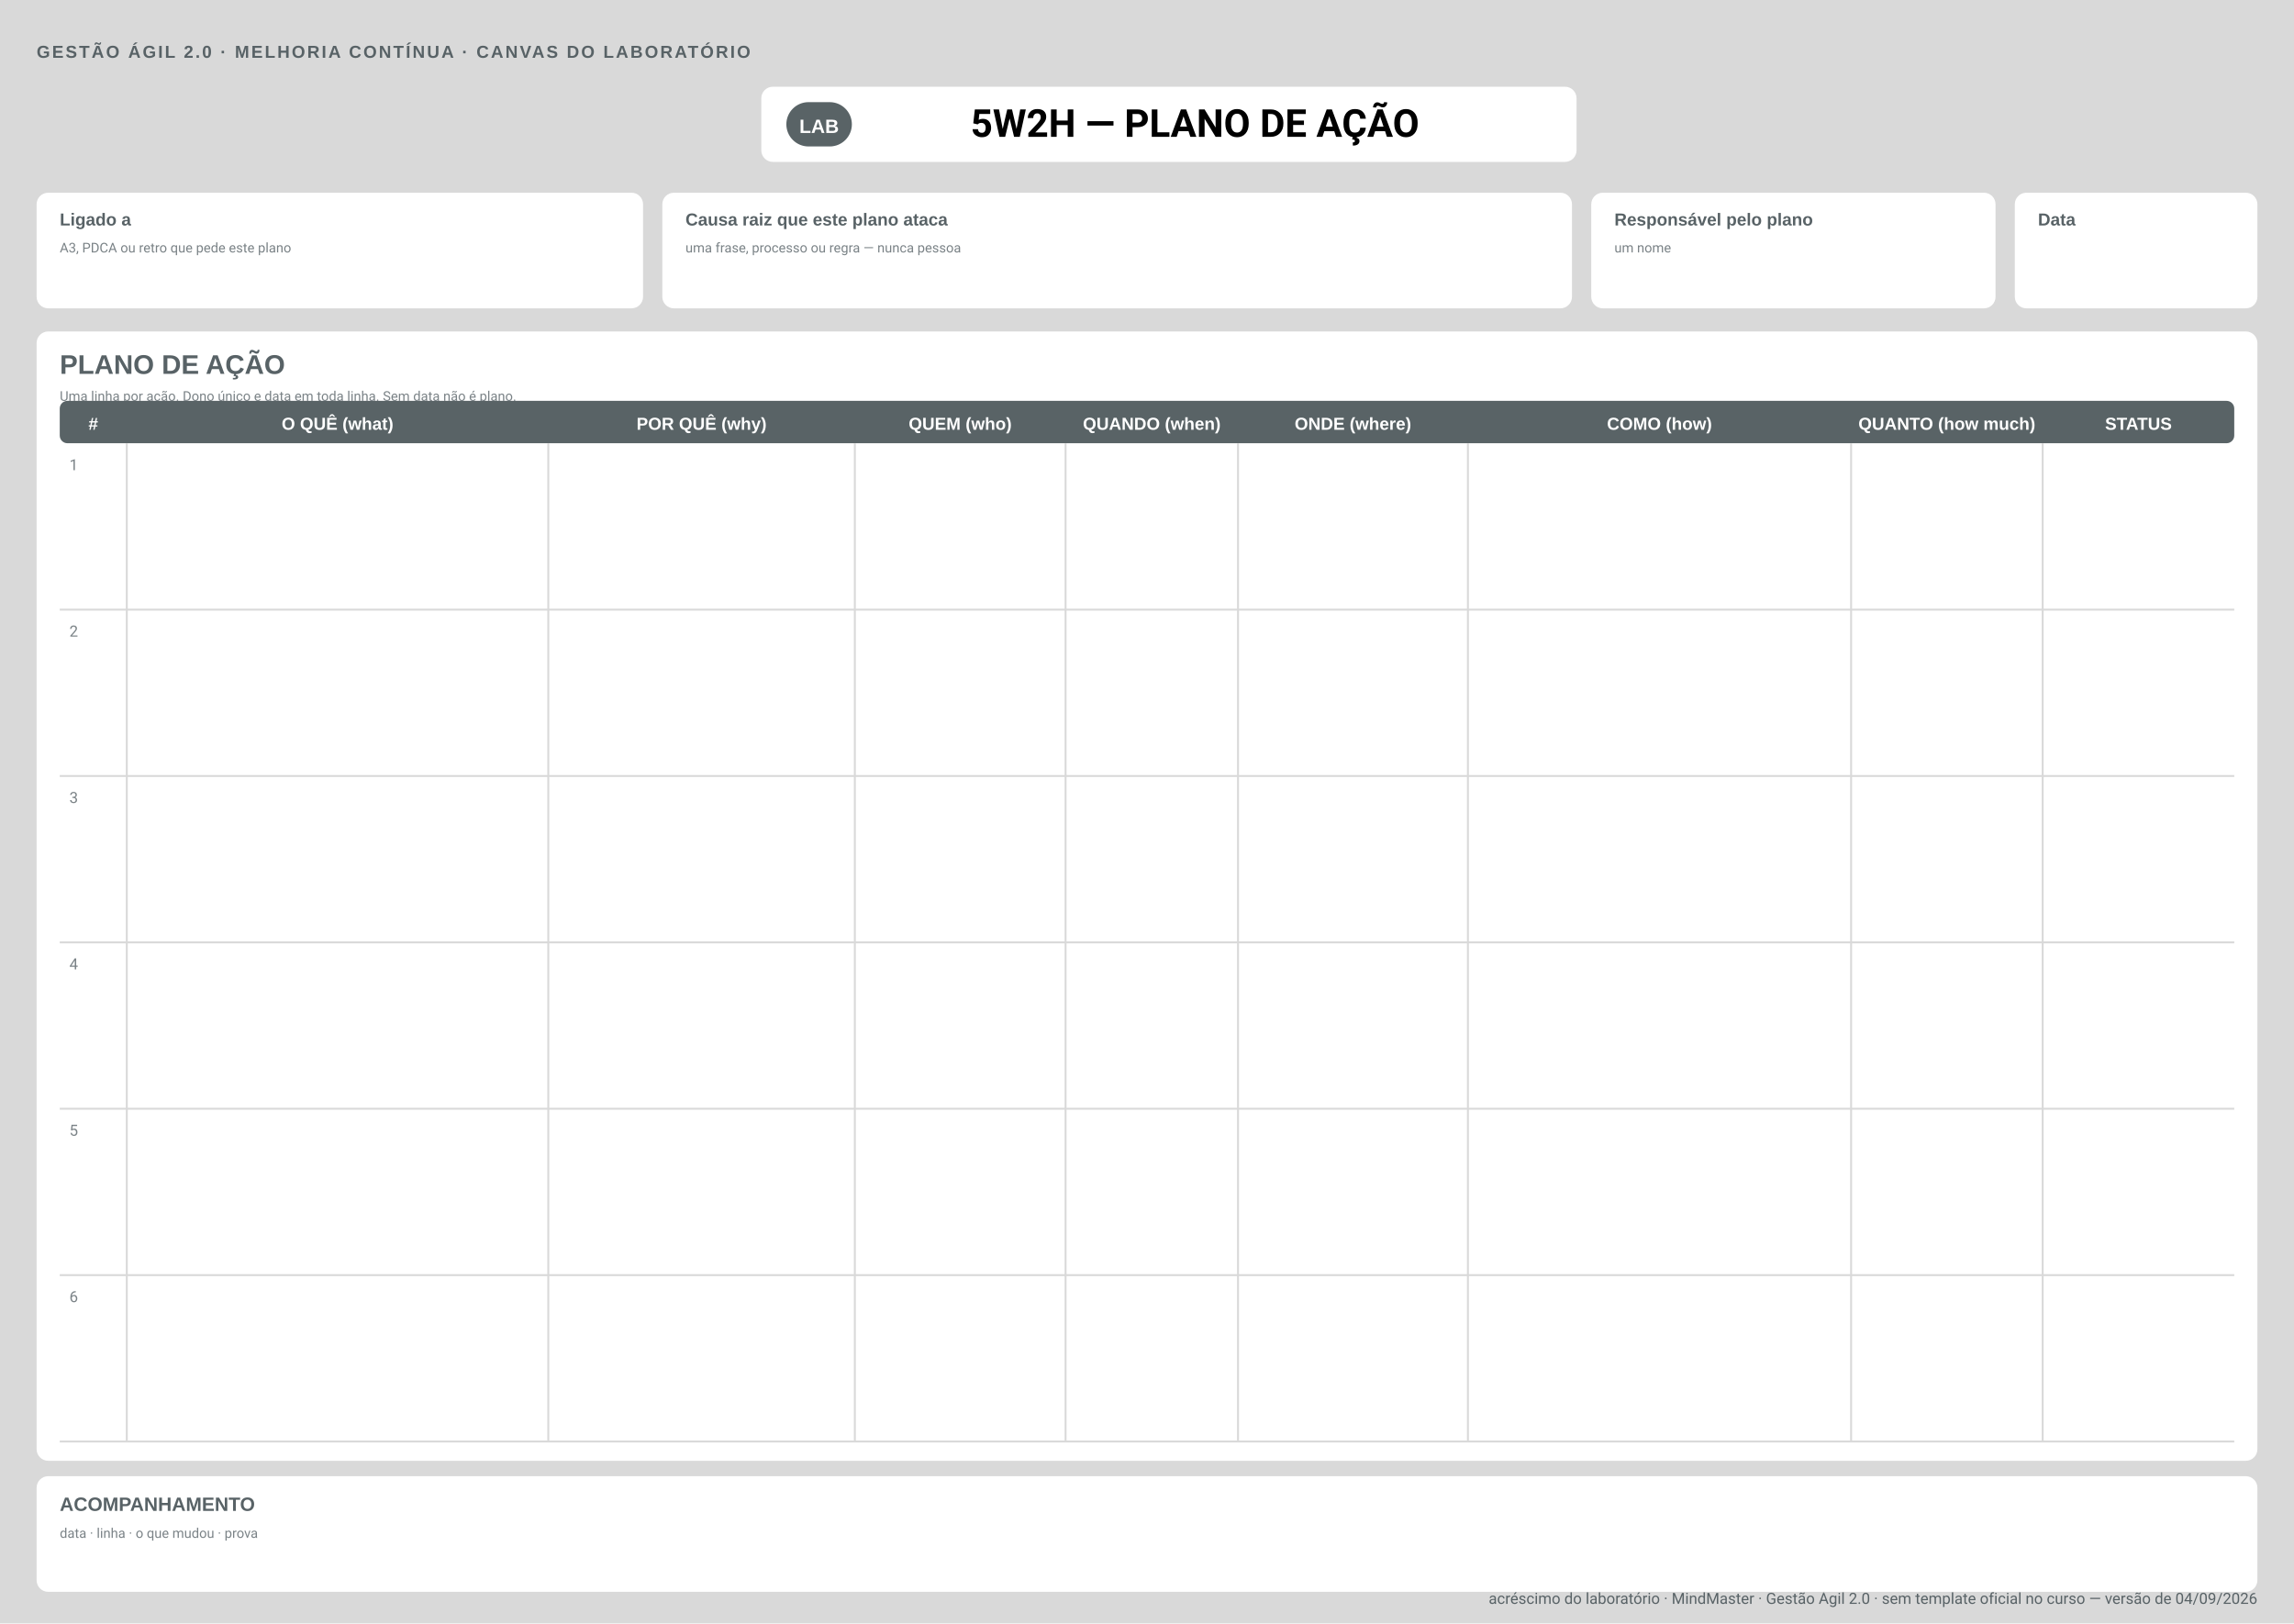
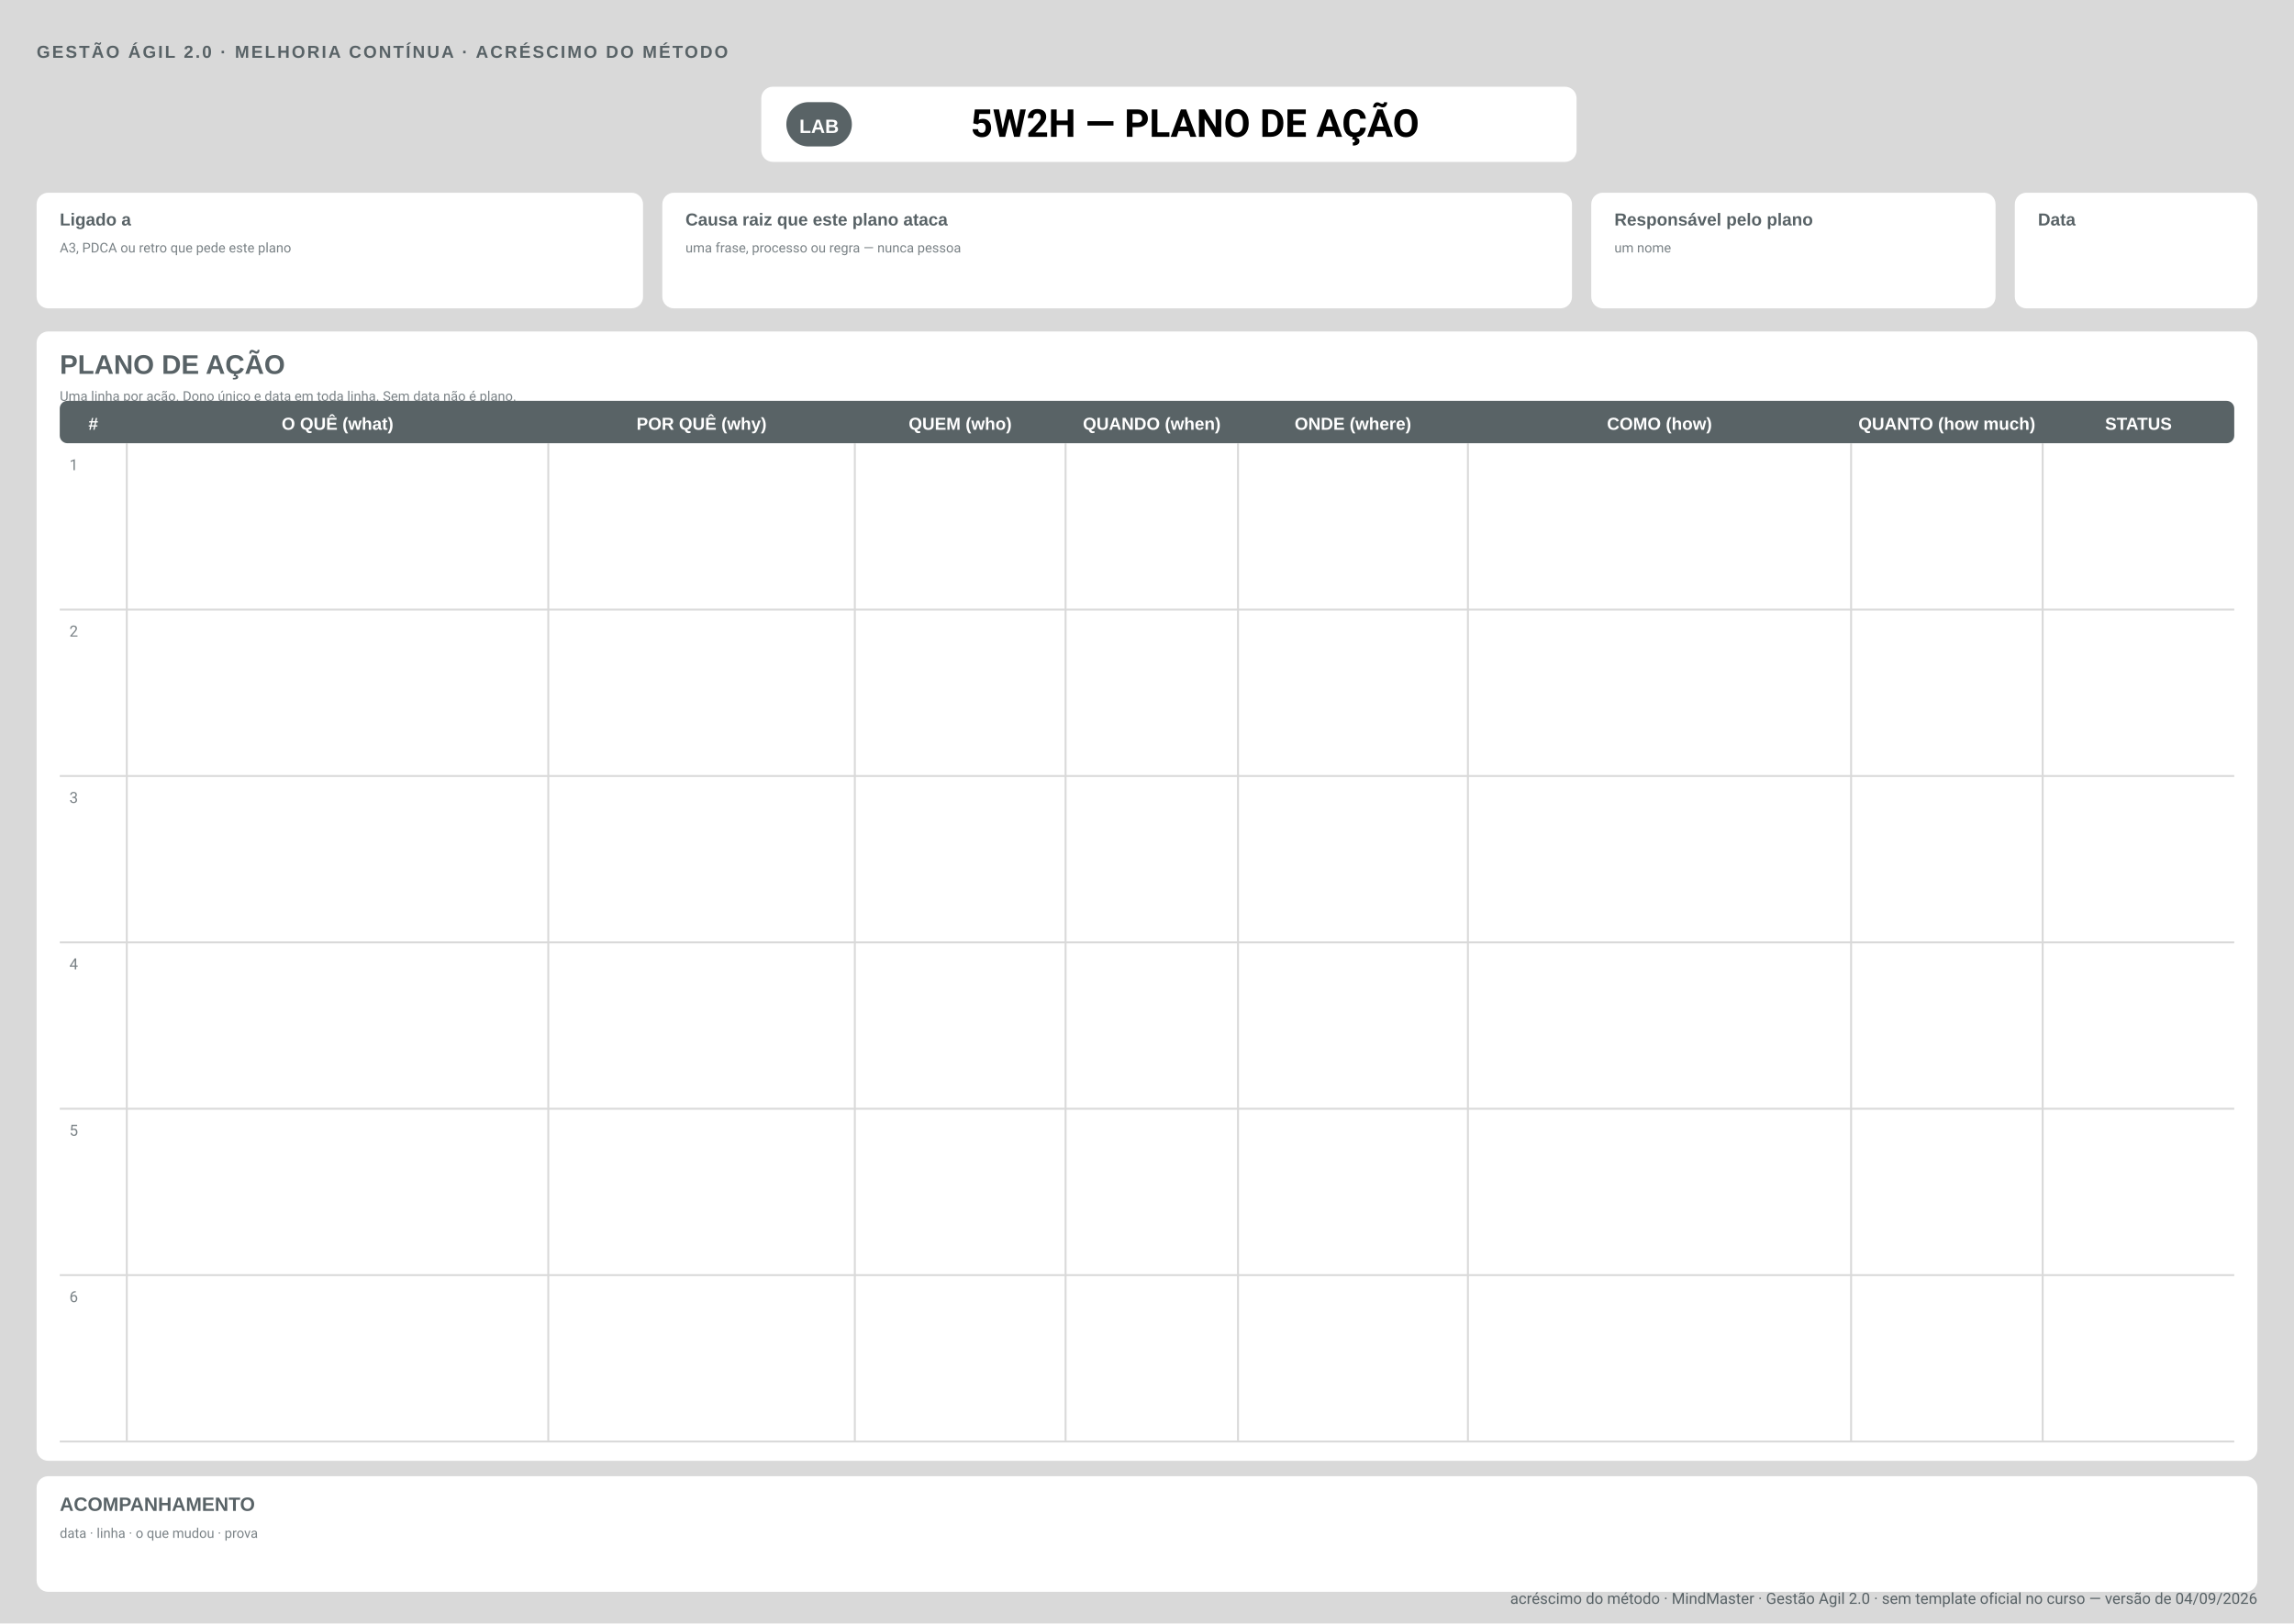
<svg xmlns="http://www.w3.org/2000/svg" width="1190.25pt" height="842.25pt" viewBox="0 0 1190.25 842.25">
  <rect x="0" y="0" width="1190.25" height="842.25" fill="#D9D9D9" />
  <rect x="395" y="45" width="423" height="39" rx="6" fill="#FFFFFF" />
  <rect x="408" y="53" width="34" height="23" rx="11.5" fill="#596366" />
  <text x="425" y="69" text-anchor="middle" font-family="Montserrat, Arial, Helvetica, sans-serif" font-weight="700" font-size="10" fill="#FFFFFF">LAB</text>
  <text x="620" y="71" text-anchor="middle" font-family="Roboto, Arial, Helvetica, sans-serif" font-weight="700" font-size="20" fill="#000000">5W2H — PLANO DE AÇÃO</text>
-   <text x="19" y="30" font-family="Montserrat, Arial, Helvetica, sans-serif" font-weight="700" font-size="9" fill="#586266" letter-spacing="1">GESTÃO ÁGIL 2.0 · MELHORIA CONTÍNUA · CANVAS DO LABORATÓRIO</text>
-   <text x="1171.25" y="832.25" text-anchor="end" font-family="Roboto, Arial, Helvetica, sans-serif" font-size="8" fill="#586266">acréscimo do laboratório · MindMaster · Gestão Ágil 2.0 · sem template oficial no curso — versão de 04/09/2026</text>
+   <text x="19" y="30" font-family="Montserrat, Arial, Helvetica, sans-serif" font-weight="700" font-size="9" fill="#586266" letter-spacing="1">GESTÃO ÁGIL 2.0 · MELHORIA CONTÍNUA · ACRÉSCIMO DO MÉTODO</text>
+   <text x="1171.25" y="832.25" text-anchor="end" font-family="Roboto, Arial, Helvetica, sans-serif" font-size="8" fill="#586266">acréscimo do método · MindMaster · Gestão Ágil 2.0 · sem template oficial no curso — versão de 04/09/2026</text>
  <rect x="19" y="100" width="314.65" height="60" rx="6" fill="#FFFFFF" />
  <text x="31" y="117" text-anchor="start" font-family="Montserrat, Arial, Helvetica, sans-serif" font-weight="700" font-size="9" fill="#586266">Ligado a</text>
  <text x="31" y="131" text-anchor="start" font-family="Roboto, Arial, Helvetica, sans-serif" font-weight="400" font-size="7" fill="#7A8286">A3, PDCA ou retro que pede este plano</text>
  <rect x="343.65" y="100" width="471.974" height="60" rx="6" fill="#FFFFFF" />
  <text x="355.65" y="117" text-anchor="start" font-family="Montserrat, Arial, Helvetica, sans-serif" font-weight="700" font-size="9" fill="#586266">Causa raiz que este plano ataca</text>
  <text x="355.65" y="131" text-anchor="start" font-family="Roboto, Arial, Helvetica, sans-serif" font-weight="400" font-size="7" fill="#7A8286">uma frase, processo ou regra — nunca pessoa</text>
  <rect x="825.624" y="100" width="209.766" height="60" rx="6" fill="#FFFFFF" />
  <text x="837.624" y="117" text-anchor="start" font-family="Montserrat, Arial, Helvetica, sans-serif" font-weight="700" font-size="9" fill="#586266">Responsável pelo plano</text>
  <text x="837.624" y="131" text-anchor="start" font-family="Roboto, Arial, Helvetica, sans-serif" font-weight="400" font-size="7" fill="#7A8286">um nome</text>
  <rect x="1045.39" y="100" width="125.86" height="60" rx="6" fill="#FFFFFF" />
  <text x="1057.39" y="117" text-anchor="start" font-family="Montserrat, Arial, Helvetica, sans-serif" font-weight="700" font-size="9" fill="#586266">Data</text>
  <rect x="19" y="172" width="1152.25" height="586" rx="6" fill="#FFFFFF" />
  <text x="31" y="194" text-anchor="start" font-family="Montserrat, Arial, Helvetica, sans-serif" font-weight="700" font-size="14" fill="#586266">PLANO DE AÇÃO</text>
  <text x="31" y="208" text-anchor="start" font-family="Roboto, Arial, Helvetica, sans-serif" font-weight="400" font-size="7" fill="#7A8286">Uma linha por ação. Dono único e data em toda linha. Sem data não é plano.</text>
  <rect x="31" y="208" width="1128.25" height="22" rx="4" fill="#596366" />
  <text x="48.396" y="223" text-anchor="middle" font-family="Montserrat, Arial, Helvetica, sans-serif" font-weight="700" font-size="9" fill="#FFFFFF">#</text>
  <text x="175.138" y="223" text-anchor="middle" font-family="Montserrat, Arial, Helvetica, sans-serif" font-weight="700" font-size="9" fill="#FFFFFF">O QUÊ (what)</text>
  <text x="364.008" y="223" text-anchor="middle" font-family="Montserrat, Arial, Helvetica, sans-serif" font-weight="700" font-size="9" fill="#FFFFFF">POR QUÊ (why)</text>
  <text x="498.205" y="223" text-anchor="middle" font-family="Montserrat, Arial, Helvetica, sans-serif" font-weight="700" font-size="9" fill="#FFFFFF">QUEM (who)</text>
  <text x="597.61" y="223" text-anchor="middle" font-family="Montserrat, Arial, Helvetica, sans-serif" font-weight="700" font-size="9" fill="#FFFFFF">QUANDO (when)</text>
  <text x="701.986" y="223" text-anchor="middle" font-family="Montserrat, Arial, Helvetica, sans-serif" font-weight="700" font-size="9" fill="#FFFFFF">ONDE (where)</text>
  <text x="861.034" y="223" text-anchor="middle" font-family="Montserrat, Arial, Helvetica, sans-serif" font-weight="700" font-size="9" fill="#FFFFFF">COMO (how)</text>
  <text x="1010.142" y="223" text-anchor="middle" font-family="Montserrat, Arial, Helvetica, sans-serif" font-weight="700" font-size="9" fill="#FFFFFF">QUANTO (how much)</text>
  <text x="1109.547" y="223" text-anchor="middle" font-family="Montserrat, Arial, Helvetica, sans-serif" font-weight="700" font-size="9" fill="#FFFFFF">STATUS</text>
  <line x1="31" y1="316.333" x2="1159.25" y2="316.333" stroke="#D9D9D9" stroke-width="1" />
  <text x="36" y="244.0" text-anchor="start" font-family="Roboto, Arial, Helvetica, sans-serif" font-weight="400" font-size="8" fill="#7A8286">1</text>
  <line x1="65.792" y1="230.0" x2="65.792" y2="316.333" stroke="#D9D9D9" stroke-width="1" />
  <line x1="284.483" y1="230.0" x2="284.483" y2="316.333" stroke="#D9D9D9" stroke-width="1" />
  <line x1="443.532" y1="230.0" x2="443.532" y2="316.333" stroke="#D9D9D9" stroke-width="1" />
  <line x1="552.878" y1="230.0" x2="552.878" y2="316.333" stroke="#D9D9D9" stroke-width="1" />
  <line x1="642.343" y1="230.0" x2="642.343" y2="316.333" stroke="#D9D9D9" stroke-width="1" />
  <line x1="761.629" y1="230.0" x2="761.629" y2="316.333" stroke="#D9D9D9" stroke-width="1" />
  <line x1="960.439" y1="230.0" x2="960.439" y2="316.333" stroke="#D9D9D9" stroke-width="1" />
  <line x1="1059.845" y1="230.0" x2="1059.845" y2="316.333" stroke="#D9D9D9" stroke-width="1" />
  <line x1="31" y1="402.667" x2="1159.25" y2="402.667" stroke="#D9D9D9" stroke-width="1" />
  <text x="36" y="330.333" text-anchor="start" font-family="Roboto, Arial, Helvetica, sans-serif" font-weight="400" font-size="8" fill="#7A8286">2</text>
  <line x1="65.792" y1="316.333" x2="65.792" y2="402.667" stroke="#D9D9D9" stroke-width="1" />
  <line x1="284.483" y1="316.333" x2="284.483" y2="402.667" stroke="#D9D9D9" stroke-width="1" />
  <line x1="443.532" y1="316.333" x2="443.532" y2="402.667" stroke="#D9D9D9" stroke-width="1" />
  <line x1="552.878" y1="316.333" x2="552.878" y2="402.667" stroke="#D9D9D9" stroke-width="1" />
  <line x1="642.343" y1="316.333" x2="642.343" y2="402.667" stroke="#D9D9D9" stroke-width="1" />
  <line x1="761.629" y1="316.333" x2="761.629" y2="402.667" stroke="#D9D9D9" stroke-width="1" />
  <line x1="960.439" y1="316.333" x2="960.439" y2="402.667" stroke="#D9D9D9" stroke-width="1" />
  <line x1="1059.845" y1="316.333" x2="1059.845" y2="402.667" stroke="#D9D9D9" stroke-width="1" />
  <line x1="31" y1="489" x2="1159.25" y2="489" stroke="#D9D9D9" stroke-width="1" />
  <text x="36" y="416.667" text-anchor="start" font-family="Roboto, Arial, Helvetica, sans-serif" font-weight="400" font-size="8" fill="#7A8286">3</text>
  <line x1="65.792" y1="402.667" x2="65.792" y2="489" stroke="#D9D9D9" stroke-width="1" />
  <line x1="284.483" y1="402.667" x2="284.483" y2="489" stroke="#D9D9D9" stroke-width="1" />
  <line x1="443.532" y1="402.667" x2="443.532" y2="489" stroke="#D9D9D9" stroke-width="1" />
  <line x1="552.878" y1="402.667" x2="552.878" y2="489" stroke="#D9D9D9" stroke-width="1" />
  <line x1="642.343" y1="402.667" x2="642.343" y2="489" stroke="#D9D9D9" stroke-width="1" />
  <line x1="761.629" y1="402.667" x2="761.629" y2="489" stroke="#D9D9D9" stroke-width="1" />
  <line x1="960.439" y1="402.667" x2="960.439" y2="489" stroke="#D9D9D9" stroke-width="1" />
  <line x1="1059.845" y1="402.667" x2="1059.845" y2="489" stroke="#D9D9D9" stroke-width="1" />
  <line x1="31" y1="575.333" x2="1159.25" y2="575.333" stroke="#D9D9D9" stroke-width="1" />
  <text x="36" y="503.0" text-anchor="start" font-family="Roboto, Arial, Helvetica, sans-serif" font-weight="400" font-size="8" fill="#7A8286">4</text>
  <line x1="65.792" y1="489.0" x2="65.792" y2="575.333" stroke="#D9D9D9" stroke-width="1" />
  <line x1="284.483" y1="489.0" x2="284.483" y2="575.333" stroke="#D9D9D9" stroke-width="1" />
  <line x1="443.532" y1="489.0" x2="443.532" y2="575.333" stroke="#D9D9D9" stroke-width="1" />
  <line x1="552.878" y1="489.0" x2="552.878" y2="575.333" stroke="#D9D9D9" stroke-width="1" />
  <line x1="642.343" y1="489.0" x2="642.343" y2="575.333" stroke="#D9D9D9" stroke-width="1" />
  <line x1="761.629" y1="489.0" x2="761.629" y2="575.333" stroke="#D9D9D9" stroke-width="1" />
  <line x1="960.439" y1="489.0" x2="960.439" y2="575.333" stroke="#D9D9D9" stroke-width="1" />
  <line x1="1059.845" y1="489.0" x2="1059.845" y2="575.333" stroke="#D9D9D9" stroke-width="1" />
  <line x1="31" y1="661.667" x2="1159.25" y2="661.667" stroke="#D9D9D9" stroke-width="1" />
  <text x="36" y="589.333" text-anchor="start" font-family="Roboto, Arial, Helvetica, sans-serif" font-weight="400" font-size="8" fill="#7A8286">5</text>
  <line x1="65.792" y1="575.333" x2="65.792" y2="661.667" stroke="#D9D9D9" stroke-width="1" />
  <line x1="284.483" y1="575.333" x2="284.483" y2="661.667" stroke="#D9D9D9" stroke-width="1" />
  <line x1="443.532" y1="575.333" x2="443.532" y2="661.667" stroke="#D9D9D9" stroke-width="1" />
  <line x1="552.878" y1="575.333" x2="552.878" y2="661.667" stroke="#D9D9D9" stroke-width="1" />
  <line x1="642.343" y1="575.333" x2="642.343" y2="661.667" stroke="#D9D9D9" stroke-width="1" />
  <line x1="761.629" y1="575.333" x2="761.629" y2="661.667" stroke="#D9D9D9" stroke-width="1" />
  <line x1="960.439" y1="575.333" x2="960.439" y2="661.667" stroke="#D9D9D9" stroke-width="1" />
  <line x1="1059.845" y1="575.333" x2="1059.845" y2="661.667" stroke="#D9D9D9" stroke-width="1" />
  <line x1="31" y1="748.0" x2="1159.25" y2="748.0" stroke="#D9D9D9" stroke-width="1" />
  <text x="36" y="675.667" text-anchor="start" font-family="Roboto, Arial, Helvetica, sans-serif" font-weight="400" font-size="8" fill="#7A8286">6</text>
  <line x1="65.792" y1="661.667" x2="65.792" y2="748.0" stroke="#D9D9D9" stroke-width="1" />
  <line x1="284.483" y1="661.667" x2="284.483" y2="748.0" stroke="#D9D9D9" stroke-width="1" />
  <line x1="443.532" y1="661.667" x2="443.532" y2="748.0" stroke="#D9D9D9" stroke-width="1" />
  <line x1="552.878" y1="661.667" x2="552.878" y2="748.0" stroke="#D9D9D9" stroke-width="1" />
  <line x1="642.343" y1="661.667" x2="642.343" y2="748.0" stroke="#D9D9D9" stroke-width="1" />
  <line x1="761.629" y1="661.667" x2="761.629" y2="748.0" stroke="#D9D9D9" stroke-width="1" />
  <line x1="960.439" y1="661.667" x2="960.439" y2="748.0" stroke="#D9D9D9" stroke-width="1" />
  <line x1="1059.845" y1="661.667" x2="1059.845" y2="748.0" stroke="#D9D9D9" stroke-width="1" />
  <rect x="19" y="766" width="1152.25" height="60" rx="6" fill="#FFFFFF" />
  <text x="31" y="784" text-anchor="start" font-family="Montserrat, Arial, Helvetica, sans-serif" font-weight="700" font-size="10" fill="#586266">ACOMPANHAMENTO</text>
  <text x="31" y="798" text-anchor="start" font-family="Roboto, Arial, Helvetica, sans-serif" font-weight="400" font-size="7" fill="#7A8286">data · linha · o que mudou · prova</text>
</svg>
